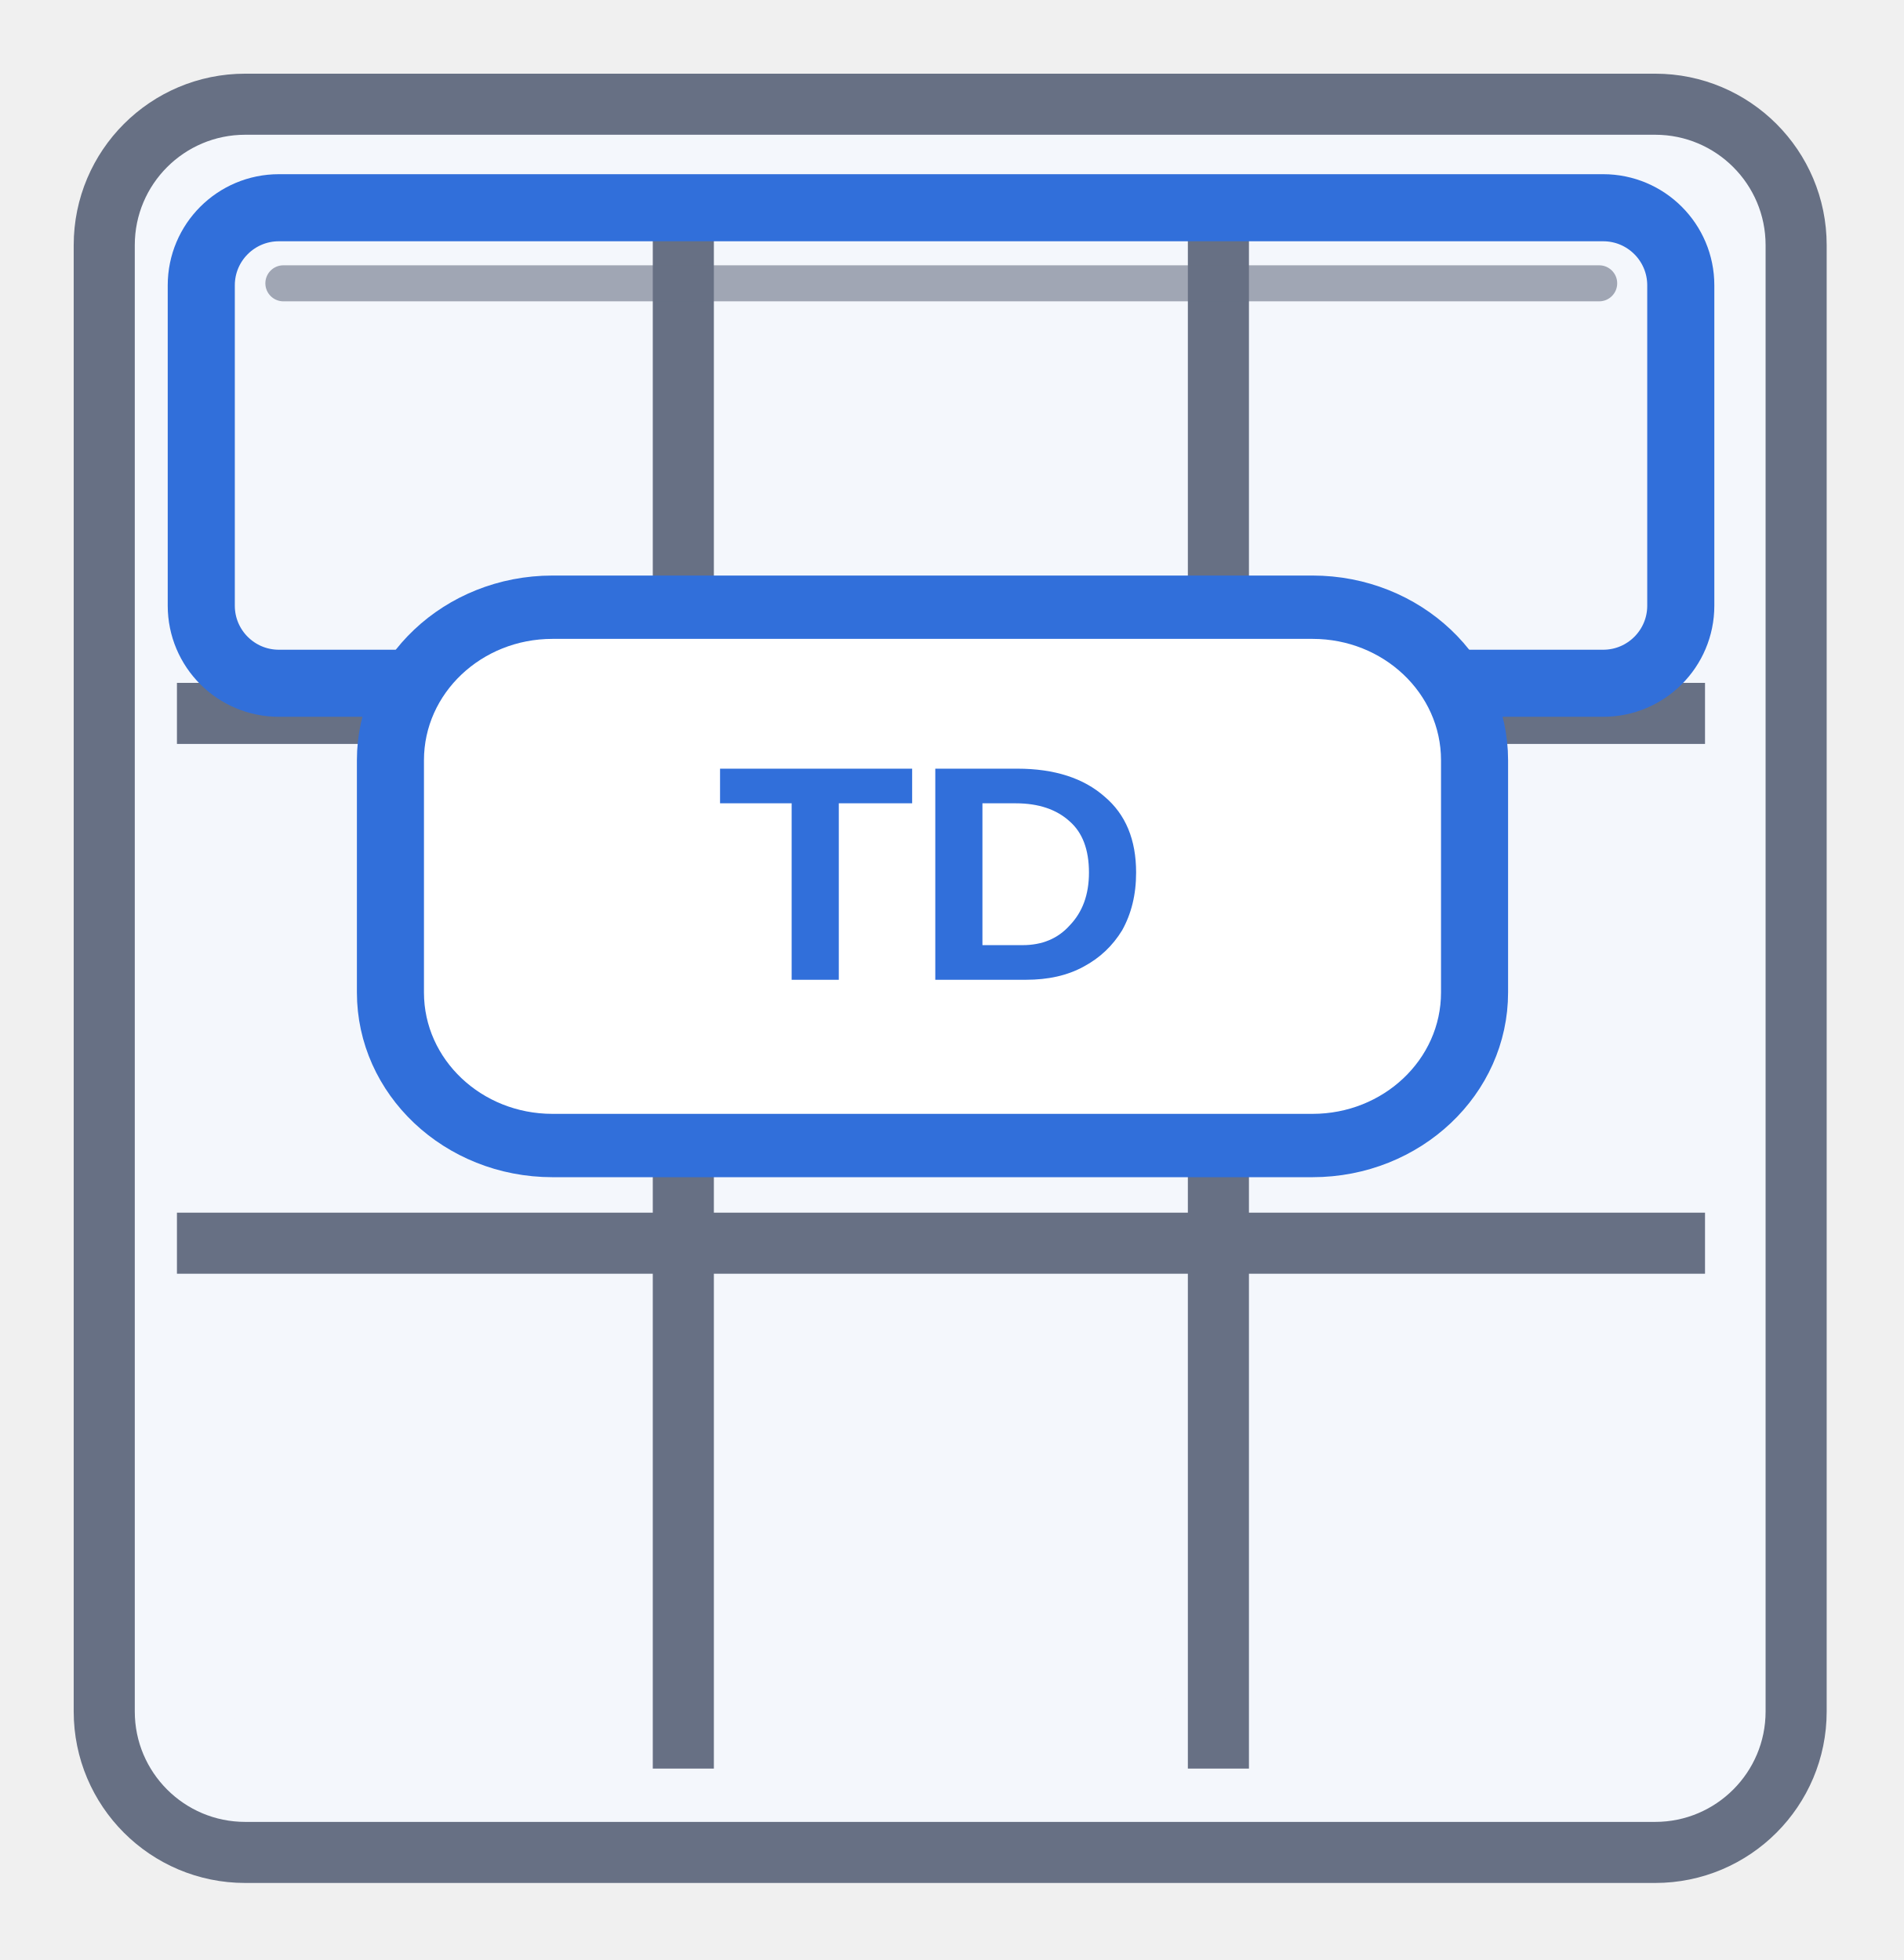
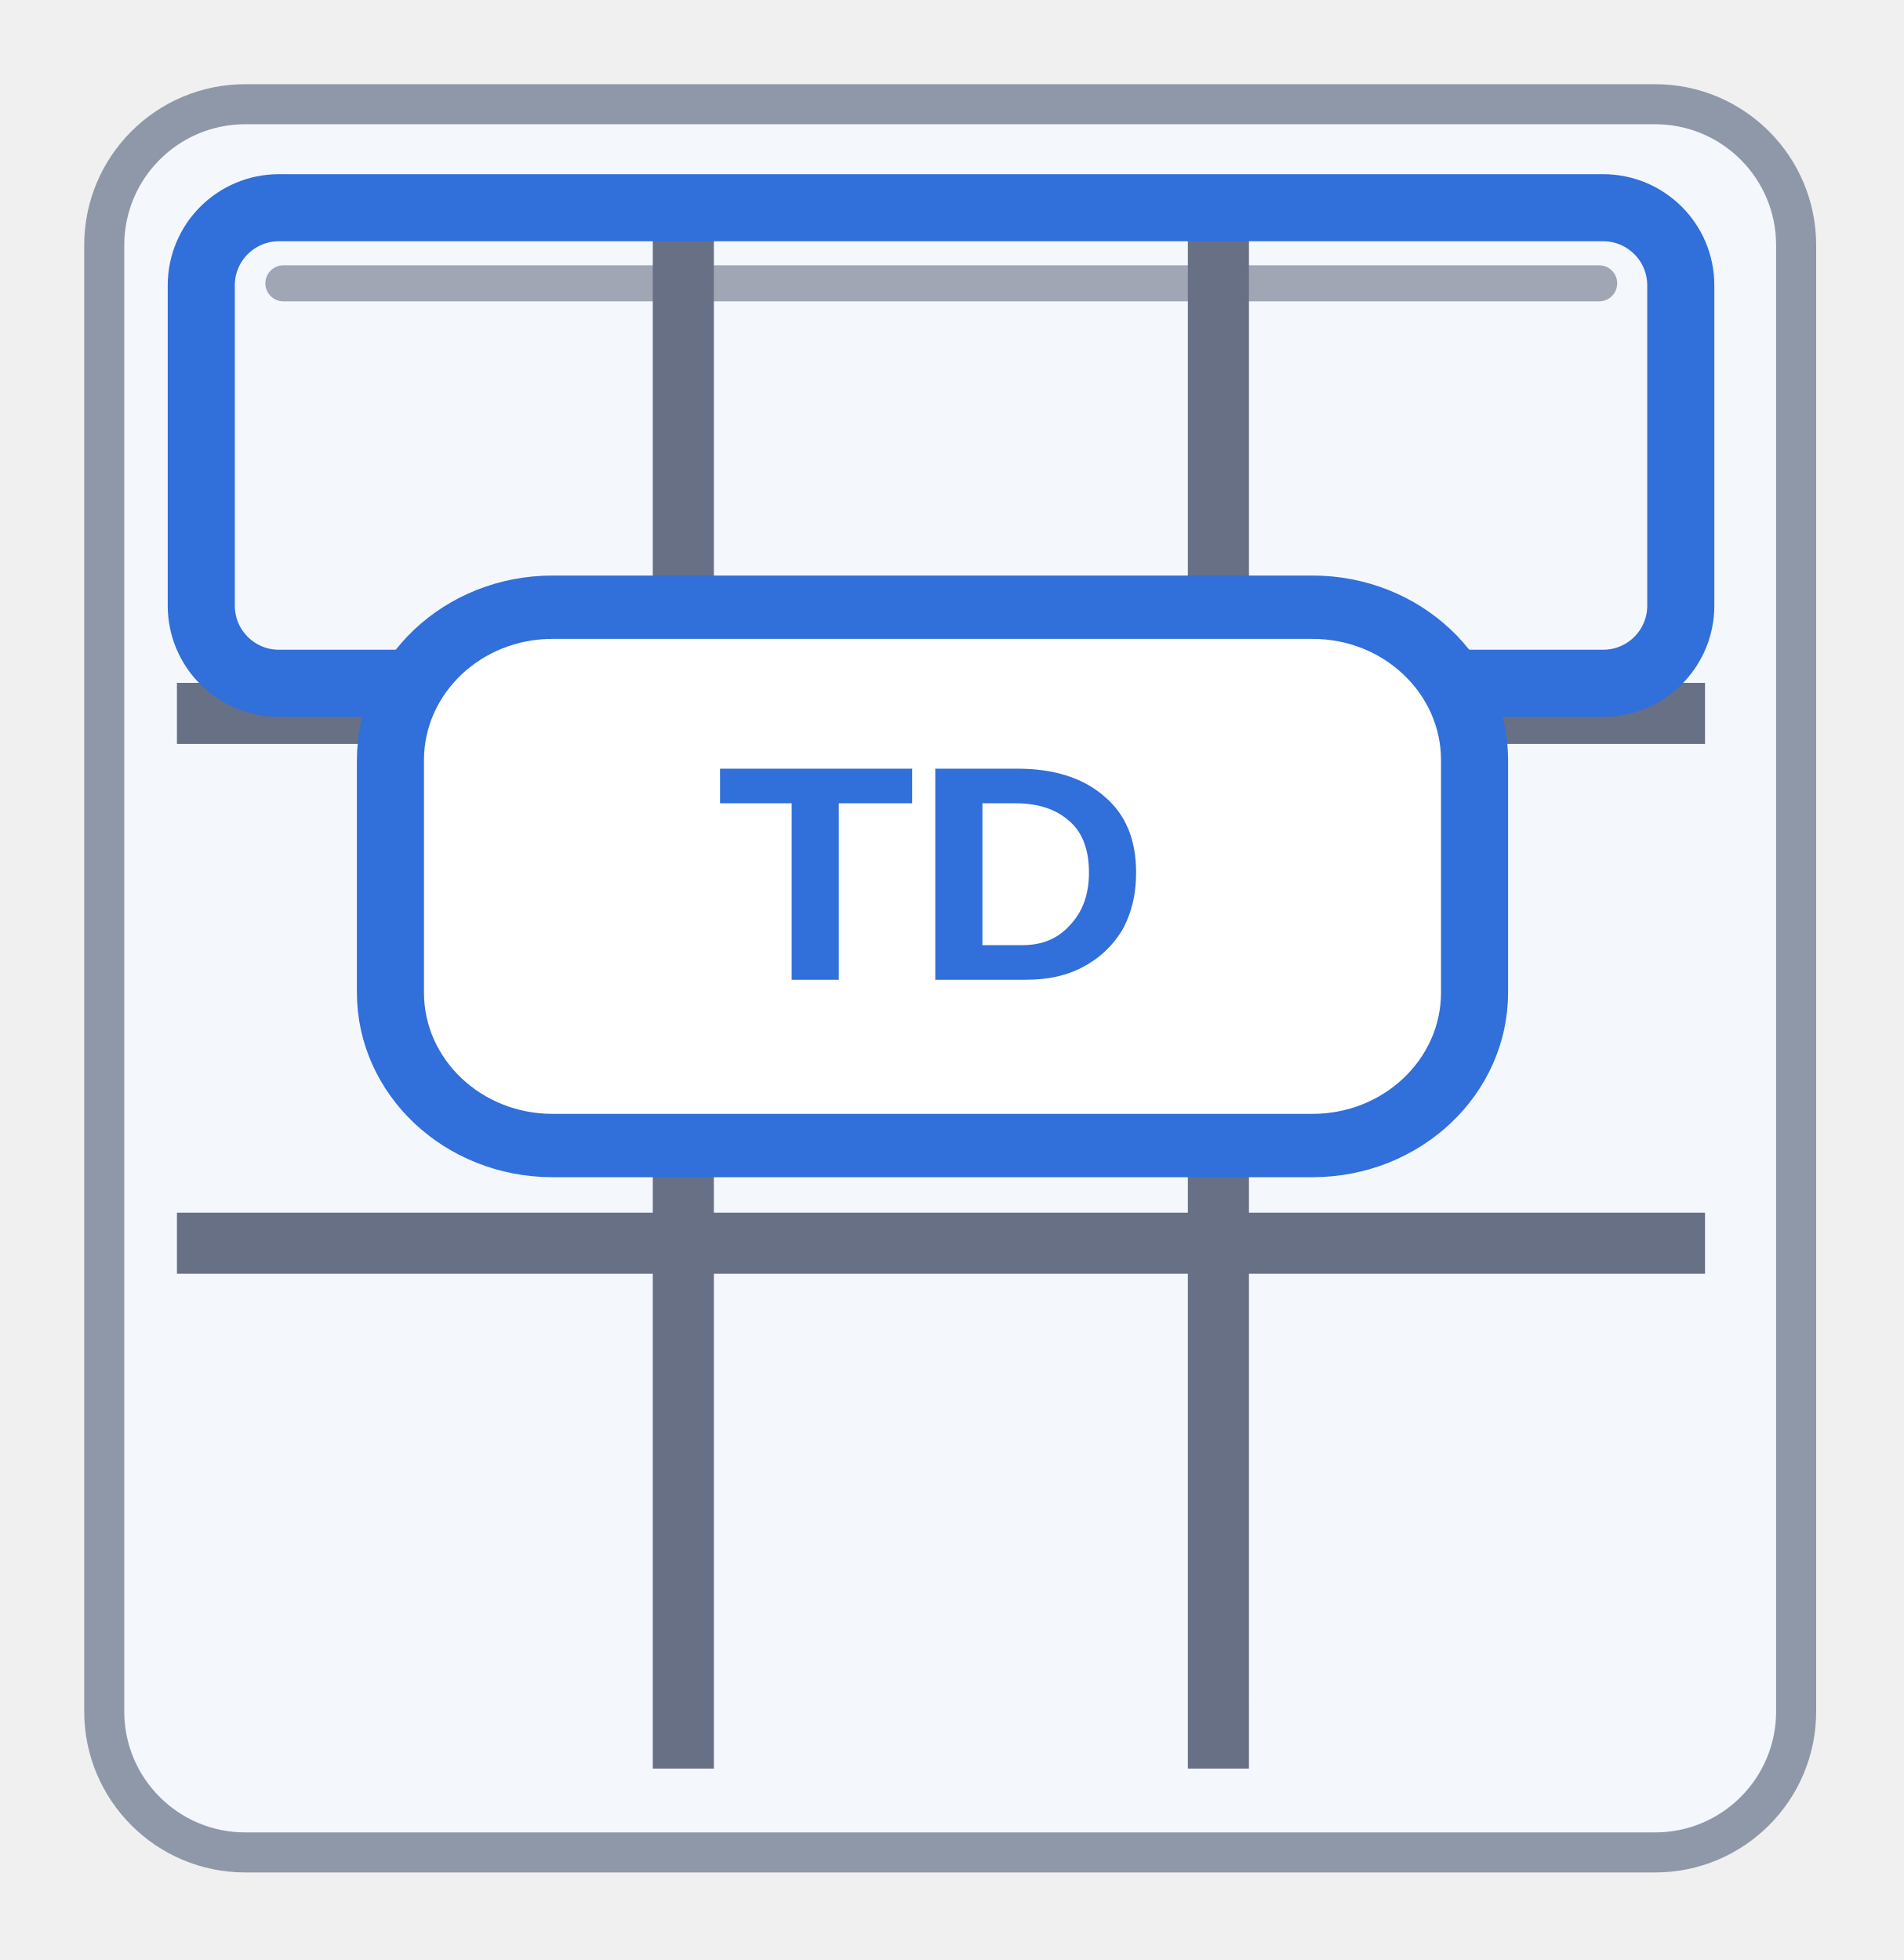
<svg xmlns="http://www.w3.org/2000/svg" version="1.1" width="38.023" height="39.156" viewBox="0 0 38.023 39.156" id="svg1">
  <defs id="defs1" />
  <g id="table_base">
-     <rect id="outer_frame" x="2.082" y="2.082" width="33.792" height="34.925" rx="2.816" style="fill:#f4f7fc;stroke:#677084;stroke-width:1.22" />
+     <rect id="outer_frame" x="2.082" y="2.082" width="33.792" height="34.925" rx="2.816" style="fill:#f4f7fc;stroke:#8f98a8;stroke-width:0.8" />
    <rect id="table_background" x="3.534" y="3.752" width="30.52" height="31.58" rx="2.2" style="fill:#f4f7fc;stroke:none" />
    <rect id="cell_r1c1" x="4.25" y="4.48" width="8.75" height="9.05" rx="0.95" style="fill:#f4f7fc;stroke:none" />
    <rect id="cell_r1c2" x="14.63" y="4.48" width="8.73" height="9.05" rx="0.95" style="fill:#f4f7fc;stroke:none" />
    <rect id="cell_r1c3" x="25.01" y="4.48" width="8.1" height="9.05" rx="0.95" style="fill:#f4f7fc;stroke:none" />
    <rect id="cell_r2c1" x="4.25" y="15.05" width="8.75" height="9.05" rx="0.95" style="fill:#f4f7fc;stroke:none" />
    <rect id="cell_r2c2" x="14.63" y="15.05" width="8.73" height="9.05" rx="0.95" style="fill:#f4f7fc;stroke:none" />
    <rect id="cell_r2c3" x="25.01" y="15.05" width="8.1" height="9.05" rx="0.95" style="fill:#f4f7fc;stroke:none" />
    <rect id="cell_r3c1" x="4.25" y="25.64" width="8.75" height="8.85" rx="0.95" style="fill:#f4f7fc;stroke:none" />
    <rect id="cell_r3c2" x="14.63" y="25.64" width="8.73" height="8.85" rx="0.95" style="fill:#f4f7fc;stroke:none" />
    <rect id="cell_r3c3" x="25.01" y="25.64" width="8.1" height="8.85" rx="0.95" style="fill:#f4f7fc;stroke:none" />
  </g>
  <g id="grid">
    <line id="grid_v1" x1="13.648" y1="3.752" x2="13.648" y2="35.332" style="stroke:#677084;stroke-width:1.22;stroke-linecap:butt" />
    <line id="grid_v2" x1="24.335" y1="3.752" x2="24.335" y2="35.332" style="stroke:#677084;stroke-width:1.22;stroke-linecap:butt" />
    <line id="grid_h1" x1="3.534" y1="14.252" x2="34.054" y2="14.252" style="stroke:#677084;stroke-width:1.22;stroke-linecap:butt" />
    <line id="grid_h2" x1="3.534" y1="24.836" x2="34.054" y2="24.836" style="stroke:#677084;stroke-width:1.22;stroke-linecap:butt" />
  </g>
  <g id="selection">
    <rect id="selection_outline" x="4.02" y="4.15" width="29.55" height="9.5" rx="1.55" style="fill:none;stroke:#316fda;stroke-width:1.34" />
    <rect id="normal_band" x="5.3" y="5.3" width="27" height="0.72" rx="0.36" style="opacity:0.6;fill:#677084;stroke:none" />
  </g>
  <g id="badge" transform="matrix(2.232258,0,0,2.108663,1.659343,10.75994)">
    <g id="badge_group">
      <rect id="badge_bg" x="2.75" y="0.65" width="9.7" height="5.1" rx="1.45" style="fill:#ffffff;stroke:#316fda;stroke-width:0.6" />
      <text id="badge_text" x="7.6" y="4.18" style="font-weight:700;font-size:2.9px;font-family:Arial, sans-serif;text-anchor:middle;fill:#316fda">TD</text>
    </g>
  </g>
</svg>
